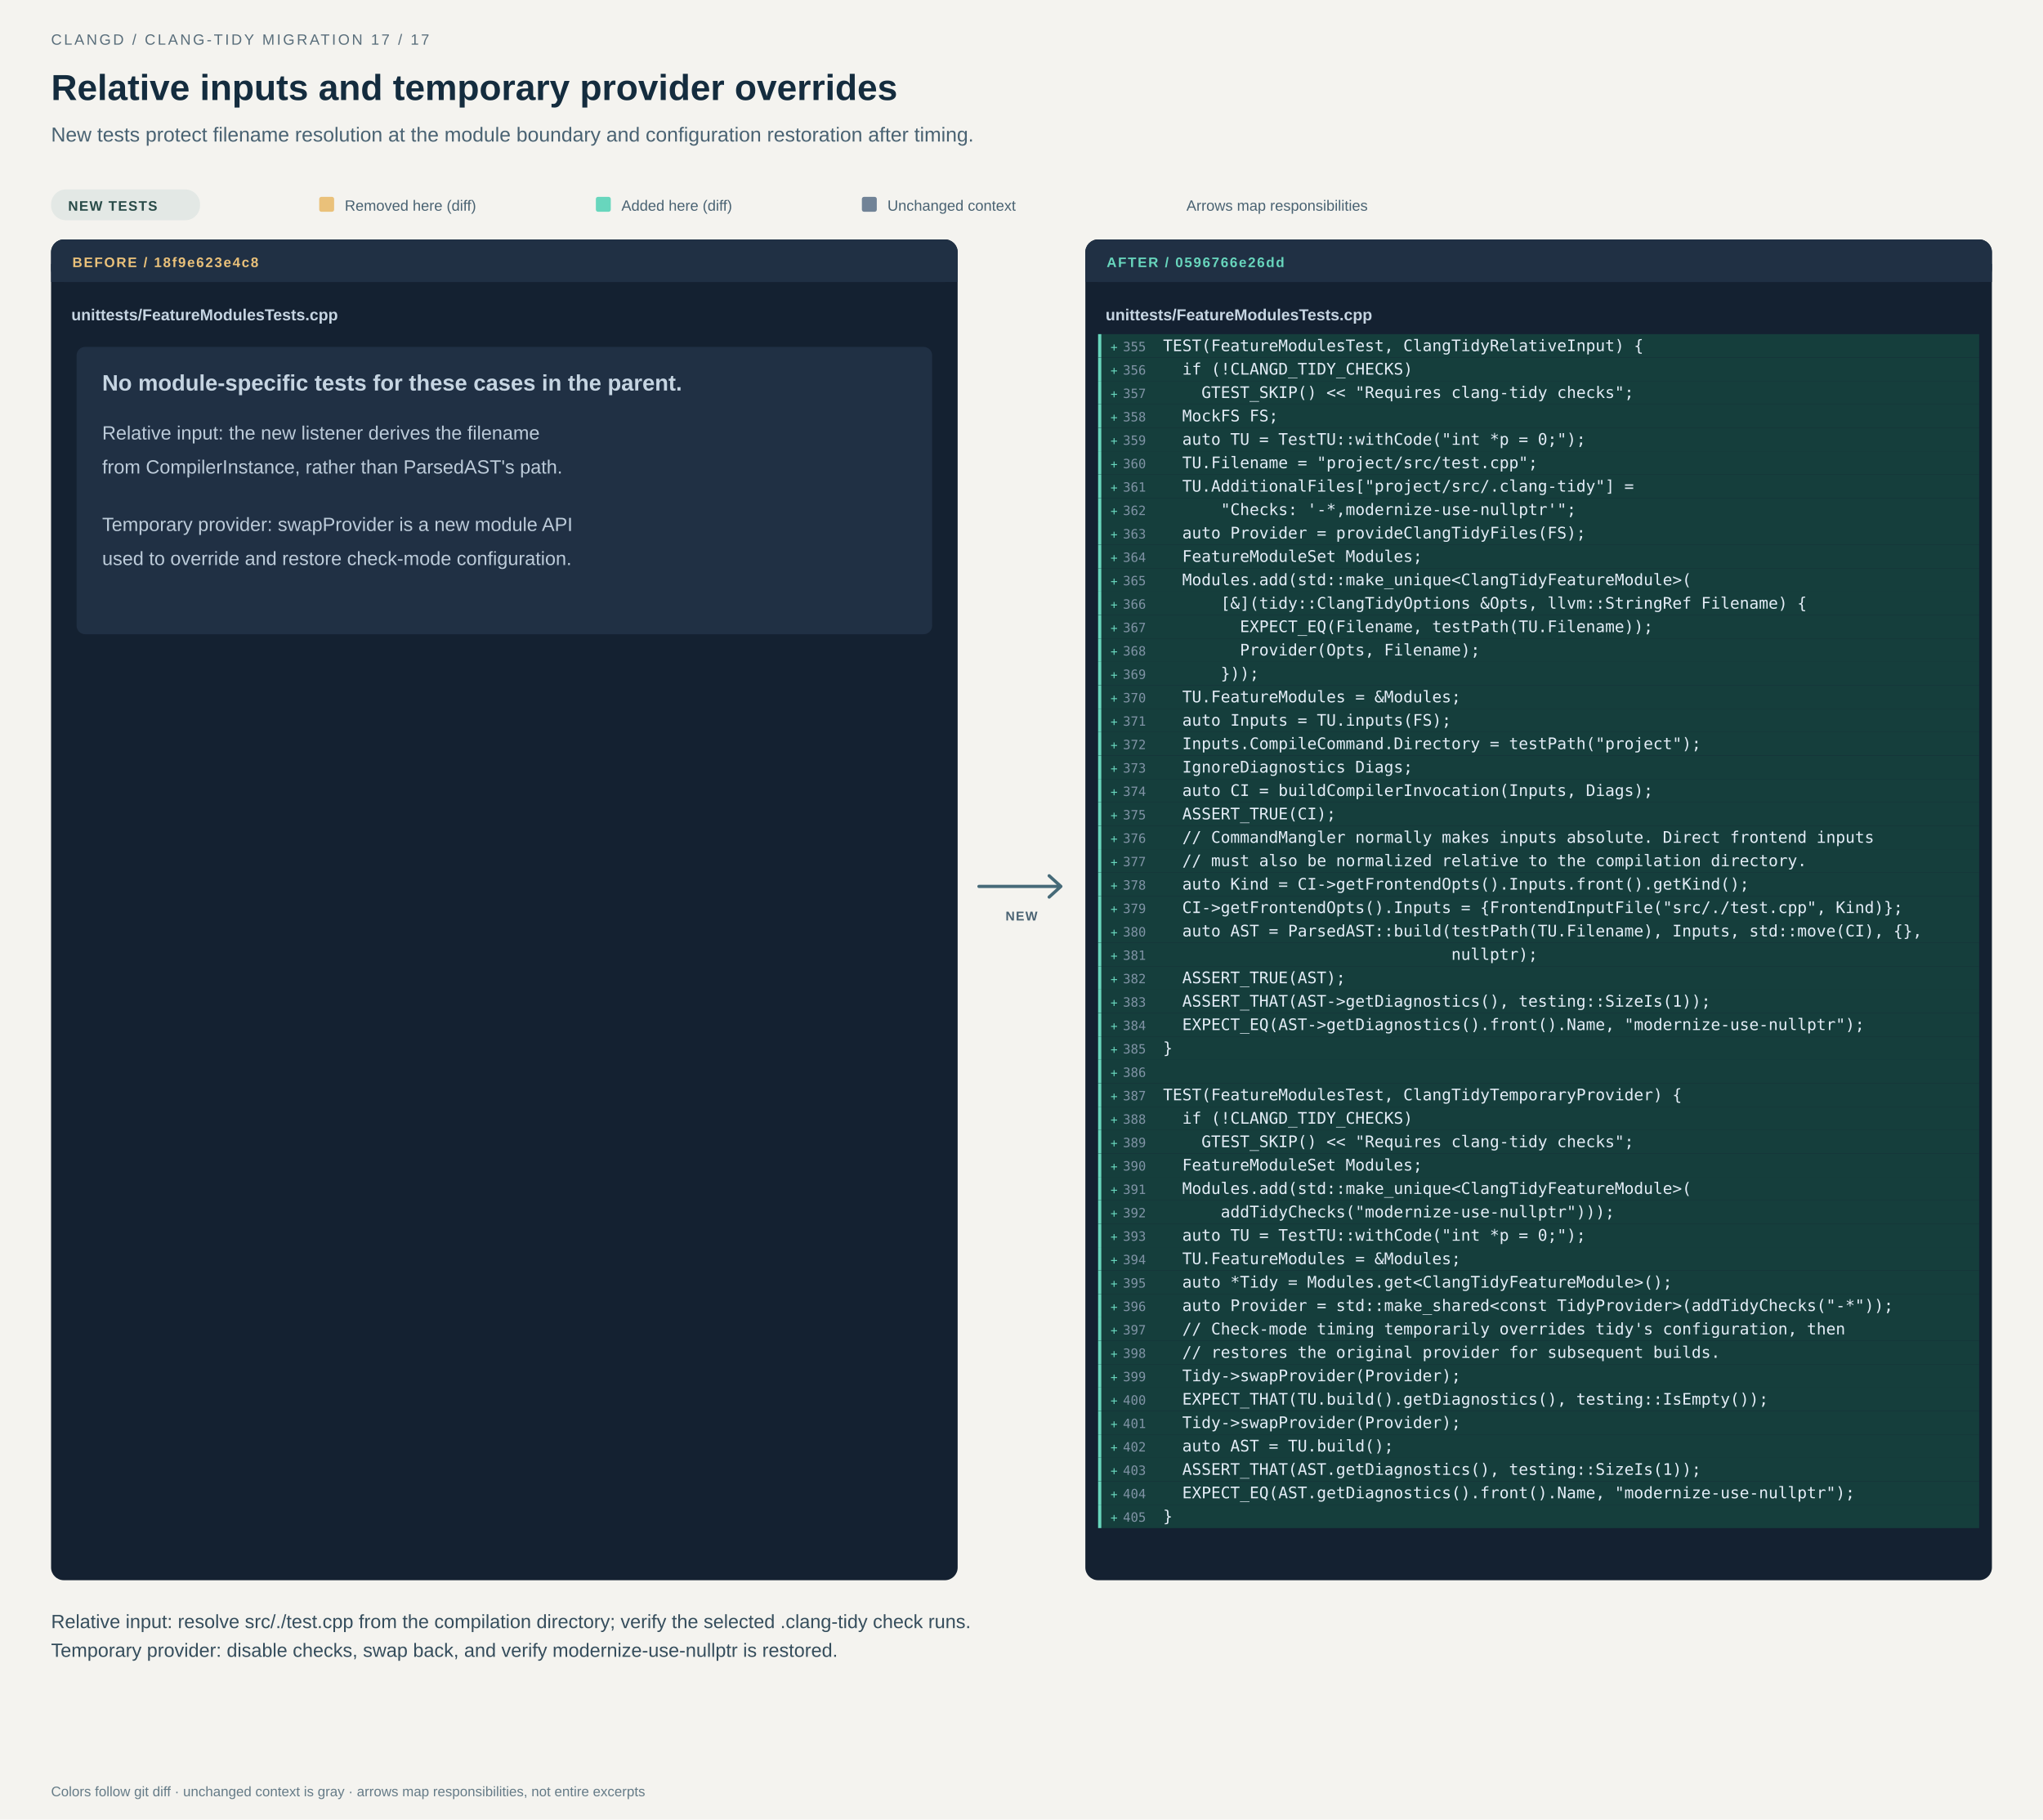
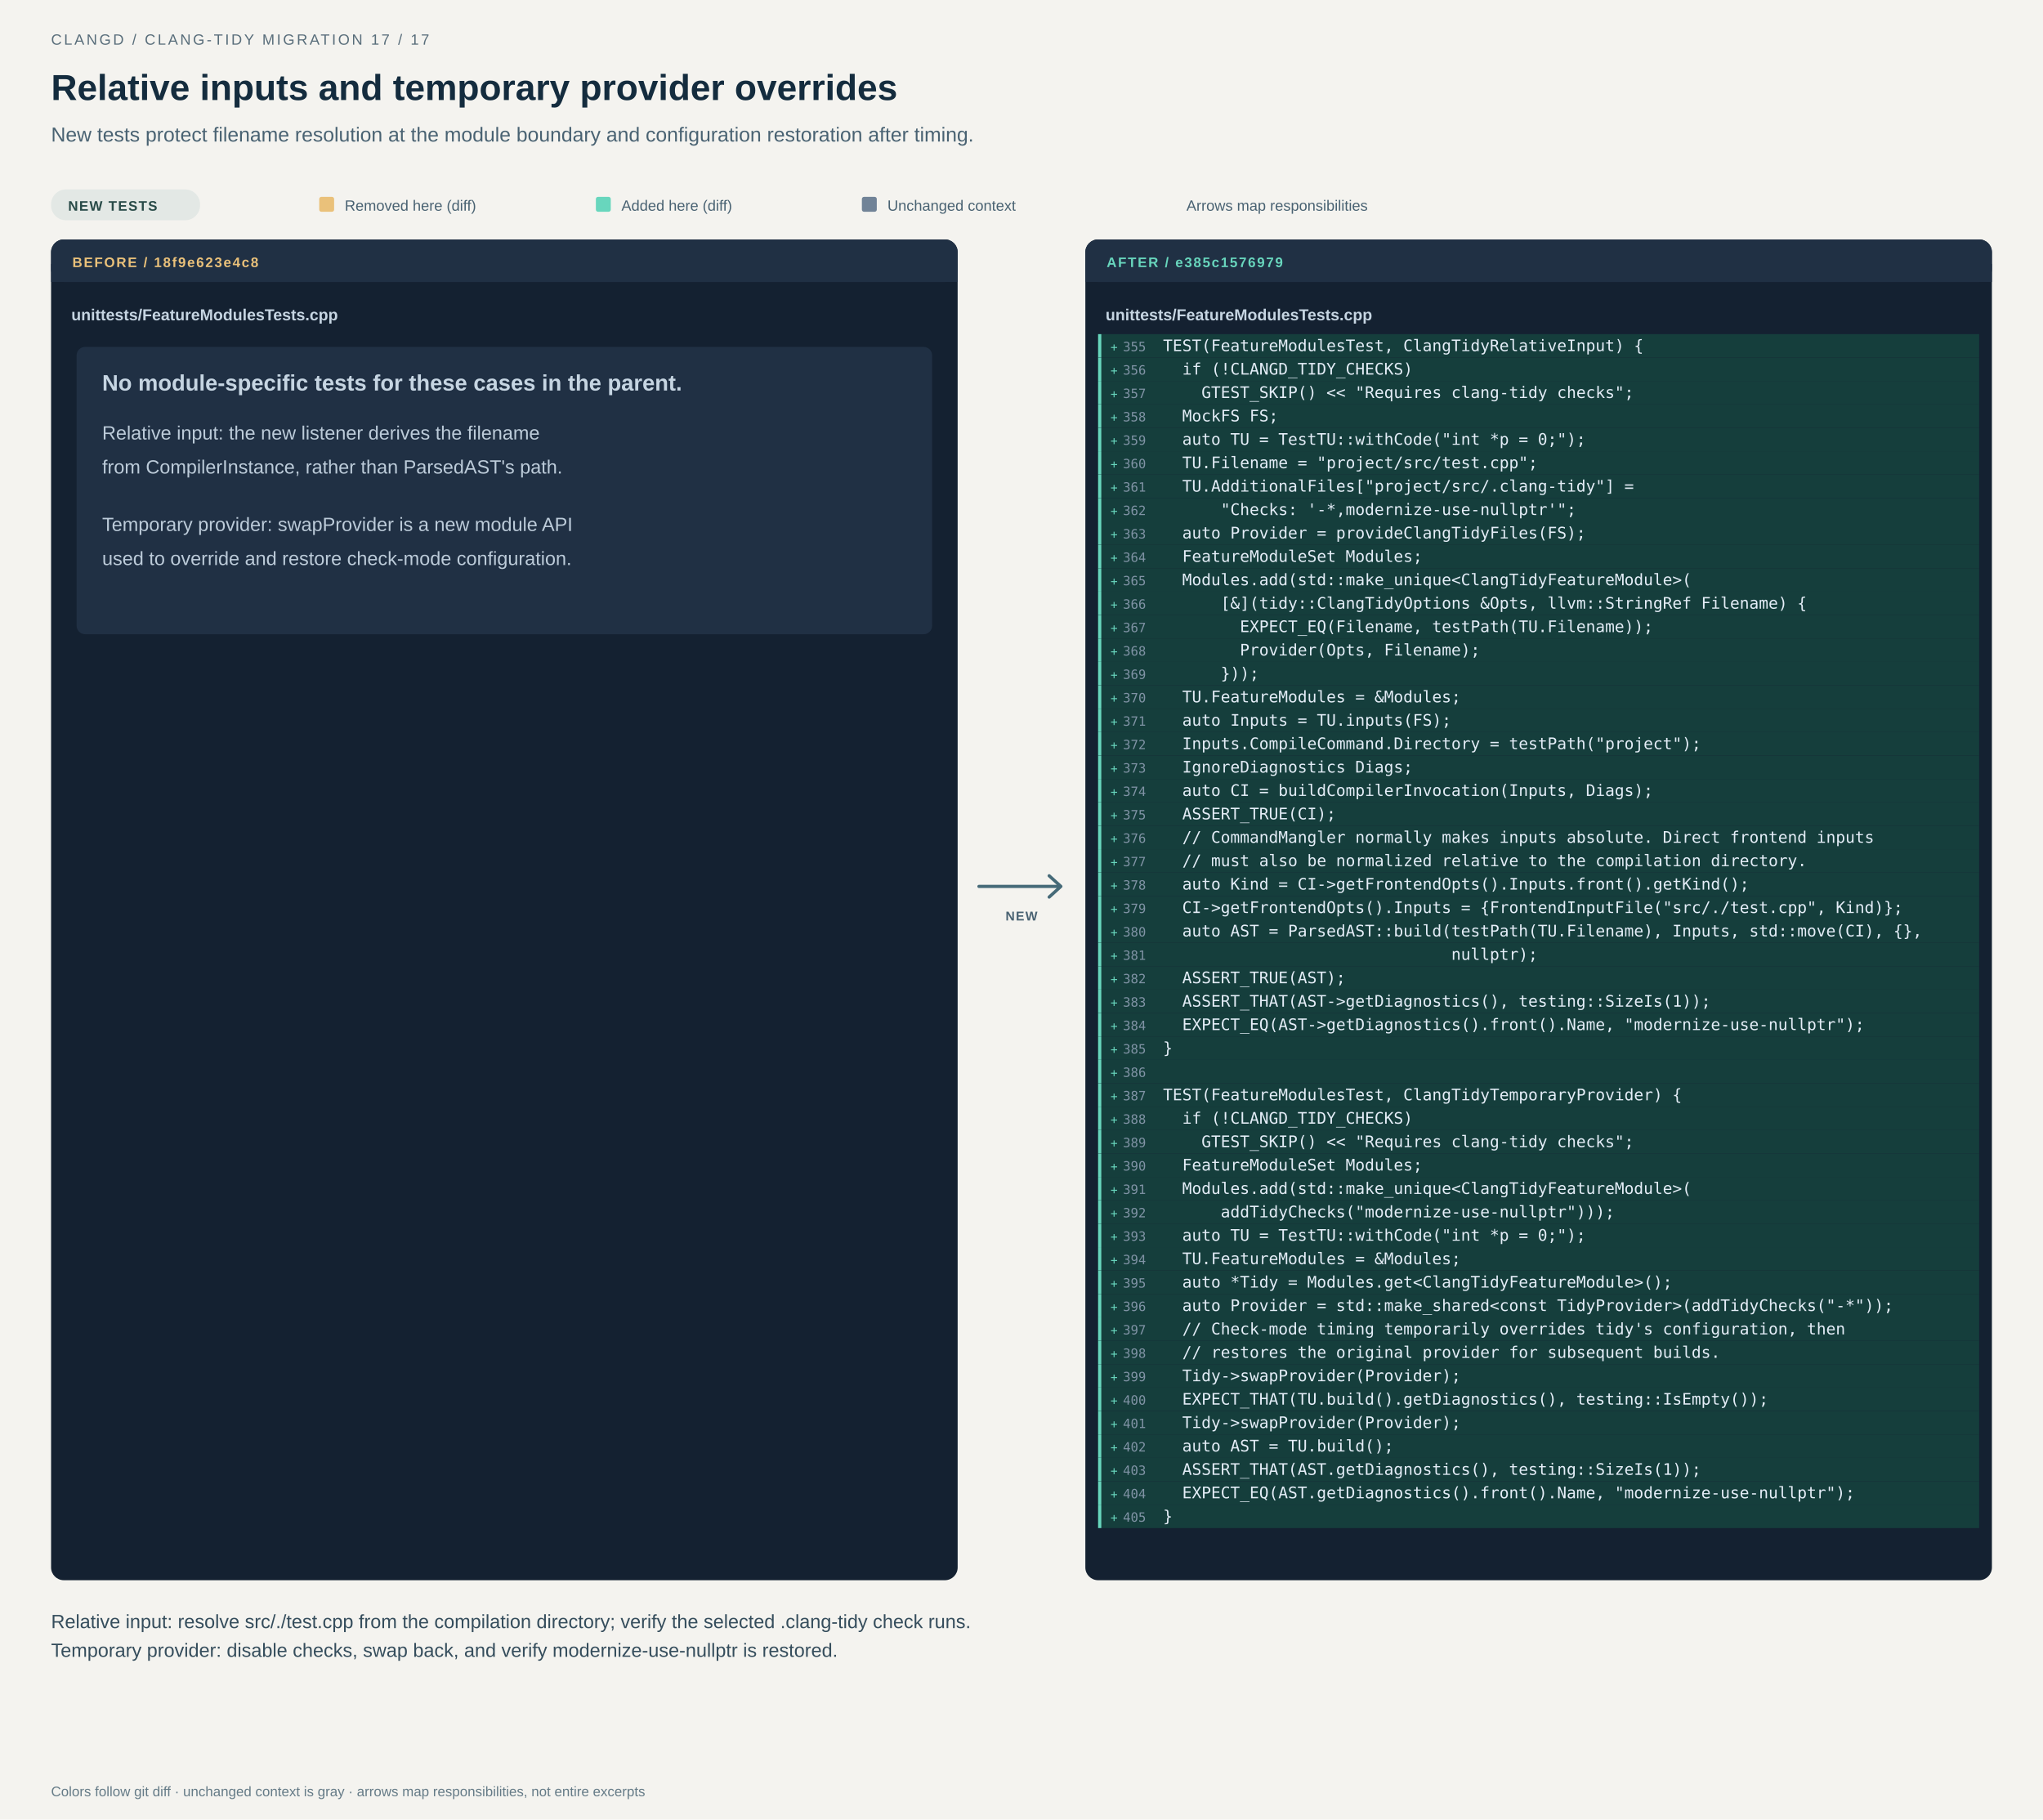
<svg xmlns="http://www.w3.org/2000/svg" width="1920" height="1710" viewBox="0 0 1920 1710">
  <rect x="0" y="0" width="1920" height="1710" rx="0" fill="#f4f3ef" />
  <text x="48" y="42" font-family="Arial,Helvetica,sans-serif" font-size="14" fill="#586d7a" letter-spacing="2">CLANGD / CLANG-TIDY MIGRATION     17 / 17</text>
  <text x="48" y="94" font-family="Arial,Helvetica,sans-serif" font-size="34" fill="#142c3e" font-weight="700">Relative inputs and temporary provider overrides</text>
  <text x="48" y="133" font-family="Arial,Helvetica,sans-serif" font-size="19" fill="#496272">New tests protect filename resolution at the module boundary and configuration restoration after timing.</text>
  <rect x="48" y="178" width="140" height="29" rx="14" fill="#e3e8e5" />
  <text x="64" y="198" font-family="Arial,Helvetica,sans-serif" font-size="13" fill="#294b48" font-weight="700" letter-spacing="1">NEW TESTS</text>
  <rect x="300" y="185" width="14" height="14" rx="2" fill="#eac17a" />
  <text x="324" y="198" font-family="Arial,Helvetica,sans-serif" font-size="14" fill="#496272">Removed here (diff)</text>
  <rect x="560" y="185" width="14" height="14" rx="2" fill="#68d6bd" />
  <text x="584" y="198" font-family="Arial,Helvetica,sans-serif" font-size="14" fill="#496272">Added here (diff)</text>
  <rect x="810" y="185" width="14" height="14" rx="2" fill="#718397" />
  <text x="834" y="198" font-family="Arial,Helvetica,sans-serif" font-size="14" fill="#496272">Unchanged context</text>
  <text x="1115" y="198" font-family="Arial,Helvetica,sans-serif" font-size="14" fill="#496272">Arrows map responsibilities</text>
  <rect x="48" y="225" width="852" height="1260" rx="12" fill="#142131" />
  <rect x="48" y="225" width="852" height="40" rx="12" fill="#203044" />
  <rect x="48" y="248" width="852" height="17" rx="0" fill="#203044" />
  <text x="68" y="251" font-family="Arial,Helvetica,sans-serif" font-size="13" fill="#eac17a" font-weight="700" letter-spacing="1.3">BEFORE  /  18f9e623e4c8</text>
  <text x="67" y="301" font-family="Arial,Helvetica,sans-serif" font-size="15" fill="#c6d5e2" font-weight="600">unittests/FeatureModulesTests.cpp</text>
  <rect x="1020" y="225" width="852" height="1260" rx="12" fill="#142131" />
  <rect x="1020" y="225" width="852" height="40" rx="12" fill="#203044" />
  <rect x="1020" y="248" width="852" height="17" rx="0" fill="#203044" />
-   <text x="1040" y="251" font-family="Arial,Helvetica,sans-serif" font-size="13" fill="#68d6bd" font-weight="700" letter-spacing="1.3">AFTER  /  0596766e26dd</text>
+   <text x="1040" y="251" font-family="Arial,Helvetica,sans-serif" font-size="13" fill="#68d6bd" font-weight="700" letter-spacing="1.3">AFTER  /  e385c1576979</text>
  <text x="1039" y="301" font-family="Arial,Helvetica,sans-serif" font-size="15" fill="#c6d5e2" font-weight="600">unittests/FeatureModulesTests.cpp</text>
  <rect x="72" y="326" width="804" height="270" rx="8" fill="#203044" />
  <text x="96" y="367" font-family="Arial,Helvetica,sans-serif" font-size="21" fill="#c6d5e2" font-weight="600">No module-specific tests for these cases in the parent.</text>
  <text x="96" y="413" font-family="Arial,Helvetica,sans-serif" font-size="18" fill="#bccbd9">Relative input: the new listener derives the filename</text>
  <text x="96" y="445" font-family="Arial,Helvetica,sans-serif" font-size="18" fill="#bccbd9">from CompilerInstance, rather than ParsedAST's path.</text>
  <text x="96" y="499" font-family="Arial,Helvetica,sans-serif" font-size="18" fill="#bccbd9">Temporary provider: swapProvider is a new module API</text>
  <text x="96" y="531" font-family="Arial,Helvetica,sans-serif" font-size="18" fill="#bccbd9">used to override and restore check-mode configuration.</text>
  <rect x="1032" y="314" width="828" height="22" rx="0" fill="#153e3c" />
  <rect x="1032" y="314" width="3" height="22" rx="0" fill="#68d6bd" />
  <text x="1047" y="330" font-family="Menlo,Consolas,monospace" font-size="11" fill="#68d6bd" text-anchor="middle">+</text>
  <text x="1077" y="330" text-anchor="end" font-family="Menlo,Consolas,monospace" font-size="12" fill="#8093a5">355</text>
  <text x="1093" y="330" xml:space="preserve" font-family="Menlo,Consolas,monospace" font-size="15.00" fill="#e4edf7">TEST(FeatureModulesTest, ClangTidyRelativeInput) {</text>
  <rect x="1032" y="336" width="828" height="22" rx="0" fill="#153e3c" />
  <rect x="1032" y="336" width="3" height="22" rx="0" fill="#68d6bd" />
  <text x="1047" y="352" font-family="Menlo,Consolas,monospace" font-size="11" fill="#68d6bd" text-anchor="middle">+</text>
  <text x="1077" y="352" text-anchor="end" font-family="Menlo,Consolas,monospace" font-size="12" fill="#8093a5">356</text>
  <text x="1093" y="352" xml:space="preserve" font-family="Menlo,Consolas,monospace" font-size="15.00" fill="#e4edf7">  if (!CLANGD_TIDY_CHECKS)</text>
  <rect x="1032" y="358" width="828" height="22" rx="0" fill="#153e3c" />
  <rect x="1032" y="358" width="3" height="22" rx="0" fill="#68d6bd" />
  <text x="1047" y="374" font-family="Menlo,Consolas,monospace" font-size="11" fill="#68d6bd" text-anchor="middle">+</text>
  <text x="1077" y="374" text-anchor="end" font-family="Menlo,Consolas,monospace" font-size="12" fill="#8093a5">357</text>
  <text x="1093" y="374" xml:space="preserve" font-family="Menlo,Consolas,monospace" font-size="15.00" fill="#e4edf7">    GTEST_SKIP() &lt;&lt; "Requires clang-tidy checks";</text>
  <rect x="1032" y="380" width="828" height="22" rx="0" fill="#153e3c" />
  <rect x="1032" y="380" width="3" height="22" rx="0" fill="#68d6bd" />
  <text x="1047" y="396" font-family="Menlo,Consolas,monospace" font-size="11" fill="#68d6bd" text-anchor="middle">+</text>
  <text x="1077" y="396" text-anchor="end" font-family="Menlo,Consolas,monospace" font-size="12" fill="#8093a5">358</text>
  <text x="1093" y="396" xml:space="preserve" font-family="Menlo,Consolas,monospace" font-size="15.00" fill="#e4edf7">  MockFS FS;</text>
  <rect x="1032" y="402" width="828" height="22" rx="0" fill="#153e3c" />
  <rect x="1032" y="402" width="3" height="22" rx="0" fill="#68d6bd" />
  <text x="1047" y="418" font-family="Menlo,Consolas,monospace" font-size="11" fill="#68d6bd" text-anchor="middle">+</text>
  <text x="1077" y="418" text-anchor="end" font-family="Menlo,Consolas,monospace" font-size="12" fill="#8093a5">359</text>
  <text x="1093" y="418" xml:space="preserve" font-family="Menlo,Consolas,monospace" font-size="15.00" fill="#e4edf7">  auto TU = TestTU::withCode("int *p = 0;");</text>
  <rect x="1032" y="424" width="828" height="22" rx="0" fill="#153e3c" />
  <rect x="1032" y="424" width="3" height="22" rx="0" fill="#68d6bd" />
  <text x="1047" y="440" font-family="Menlo,Consolas,monospace" font-size="11" fill="#68d6bd" text-anchor="middle">+</text>
  <text x="1077" y="440" text-anchor="end" font-family="Menlo,Consolas,monospace" font-size="12" fill="#8093a5">360</text>
  <text x="1093" y="440" xml:space="preserve" font-family="Menlo,Consolas,monospace" font-size="15.00" fill="#e4edf7">  TU.Filename = "project/src/test.cpp";</text>
  <rect x="1032" y="446" width="828" height="22" rx="0" fill="#153e3c" />
  <rect x="1032" y="446" width="3" height="22" rx="0" fill="#68d6bd" />
  <text x="1047" y="462" font-family="Menlo,Consolas,monospace" font-size="11" fill="#68d6bd" text-anchor="middle">+</text>
  <text x="1077" y="462" text-anchor="end" font-family="Menlo,Consolas,monospace" font-size="12" fill="#8093a5">361</text>
  <text x="1093" y="462" xml:space="preserve" font-family="Menlo,Consolas,monospace" font-size="15.00" fill="#e4edf7">  TU.AdditionalFiles["project/src/.clang-tidy"] =</text>
  <rect x="1032" y="468" width="828" height="22" rx="0" fill="#153e3c" />
  <rect x="1032" y="468" width="3" height="22" rx="0" fill="#68d6bd" />
  <text x="1047" y="484" font-family="Menlo,Consolas,monospace" font-size="11" fill="#68d6bd" text-anchor="middle">+</text>
  <text x="1077" y="484" text-anchor="end" font-family="Menlo,Consolas,monospace" font-size="12" fill="#8093a5">362</text>
  <text x="1093" y="484" xml:space="preserve" font-family="Menlo,Consolas,monospace" font-size="15.00" fill="#e4edf7">      "Checks: '-*,modernize-use-nullptr'";</text>
  <rect x="1032" y="490" width="828" height="22" rx="0" fill="#153e3c" />
  <rect x="1032" y="490" width="3" height="22" rx="0" fill="#68d6bd" />
  <text x="1047" y="506" font-family="Menlo,Consolas,monospace" font-size="11" fill="#68d6bd" text-anchor="middle">+</text>
  <text x="1077" y="506" text-anchor="end" font-family="Menlo,Consolas,monospace" font-size="12" fill="#8093a5">363</text>
  <text x="1093" y="506" xml:space="preserve" font-family="Menlo,Consolas,monospace" font-size="15.00" fill="#e4edf7">  auto Provider = provideClangTidyFiles(FS);</text>
  <rect x="1032" y="512" width="828" height="22" rx="0" fill="#153e3c" />
  <rect x="1032" y="512" width="3" height="22" rx="0" fill="#68d6bd" />
  <text x="1047" y="528" font-family="Menlo,Consolas,monospace" font-size="11" fill="#68d6bd" text-anchor="middle">+</text>
  <text x="1077" y="528" text-anchor="end" font-family="Menlo,Consolas,monospace" font-size="12" fill="#8093a5">364</text>
  <text x="1093" y="528" xml:space="preserve" font-family="Menlo,Consolas,monospace" font-size="15.00" fill="#e4edf7">  FeatureModuleSet Modules;</text>
  <rect x="1032" y="534" width="828" height="22" rx="0" fill="#153e3c" />
  <rect x="1032" y="534" width="3" height="22" rx="0" fill="#68d6bd" />
  <text x="1047" y="550" font-family="Menlo,Consolas,monospace" font-size="11" fill="#68d6bd" text-anchor="middle">+</text>
  <text x="1077" y="550" text-anchor="end" font-family="Menlo,Consolas,monospace" font-size="12" fill="#8093a5">365</text>
  <text x="1093" y="550" xml:space="preserve" font-family="Menlo,Consolas,monospace" font-size="15.00" fill="#e4edf7">  Modules.add(std::make_unique&lt;ClangTidyFeatureModule&gt;(</text>
  <rect x="1032" y="556" width="828" height="22" rx="0" fill="#153e3c" />
  <rect x="1032" y="556" width="3" height="22" rx="0" fill="#68d6bd" />
  <text x="1047" y="572" font-family="Menlo,Consolas,monospace" font-size="11" fill="#68d6bd" text-anchor="middle">+</text>
  <text x="1077" y="572" text-anchor="end" font-family="Menlo,Consolas,monospace" font-size="12" fill="#8093a5">366</text>
  <text x="1093" y="572" xml:space="preserve" font-family="Menlo,Consolas,monospace" font-size="15.00" fill="#e4edf7">      [&amp;](tidy::ClangTidyOptions &amp;Opts, llvm::StringRef Filename) {</text>
  <rect x="1032" y="578" width="828" height="22" rx="0" fill="#153e3c" />
  <rect x="1032" y="578" width="3" height="22" rx="0" fill="#68d6bd" />
  <text x="1047" y="594" font-family="Menlo,Consolas,monospace" font-size="11" fill="#68d6bd" text-anchor="middle">+</text>
  <text x="1077" y="594" text-anchor="end" font-family="Menlo,Consolas,monospace" font-size="12" fill="#8093a5">367</text>
  <text x="1093" y="594" xml:space="preserve" font-family="Menlo,Consolas,monospace" font-size="15.00" fill="#e4edf7">        EXPECT_EQ(Filename, testPath(TU.Filename));</text>
  <rect x="1032" y="600" width="828" height="22" rx="0" fill="#153e3c" />
  <rect x="1032" y="600" width="3" height="22" rx="0" fill="#68d6bd" />
  <text x="1047" y="616" font-family="Menlo,Consolas,monospace" font-size="11" fill="#68d6bd" text-anchor="middle">+</text>
  <text x="1077" y="616" text-anchor="end" font-family="Menlo,Consolas,monospace" font-size="12" fill="#8093a5">368</text>
  <text x="1093" y="616" xml:space="preserve" font-family="Menlo,Consolas,monospace" font-size="15.00" fill="#e4edf7">        Provider(Opts, Filename);</text>
  <rect x="1032" y="622" width="828" height="22" rx="0" fill="#153e3c" />
  <rect x="1032" y="622" width="3" height="22" rx="0" fill="#68d6bd" />
  <text x="1047" y="638" font-family="Menlo,Consolas,monospace" font-size="11" fill="#68d6bd" text-anchor="middle">+</text>
  <text x="1077" y="638" text-anchor="end" font-family="Menlo,Consolas,monospace" font-size="12" fill="#8093a5">369</text>
  <text x="1093" y="638" xml:space="preserve" font-family="Menlo,Consolas,monospace" font-size="15.00" fill="#e4edf7">      }));</text>
  <rect x="1032" y="644" width="828" height="22" rx="0" fill="#153e3c" />
  <rect x="1032" y="644" width="3" height="22" rx="0" fill="#68d6bd" />
  <text x="1047" y="660" font-family="Menlo,Consolas,monospace" font-size="11" fill="#68d6bd" text-anchor="middle">+</text>
  <text x="1077" y="660" text-anchor="end" font-family="Menlo,Consolas,monospace" font-size="12" fill="#8093a5">370</text>
  <text x="1093" y="660" xml:space="preserve" font-family="Menlo,Consolas,monospace" font-size="15.00" fill="#e4edf7">  TU.FeatureModules = &amp;Modules;</text>
  <rect x="1032" y="666" width="828" height="22" rx="0" fill="#153e3c" />
  <rect x="1032" y="666" width="3" height="22" rx="0" fill="#68d6bd" />
  <text x="1047" y="682" font-family="Menlo,Consolas,monospace" font-size="11" fill="#68d6bd" text-anchor="middle">+</text>
  <text x="1077" y="682" text-anchor="end" font-family="Menlo,Consolas,monospace" font-size="12" fill="#8093a5">371</text>
  <text x="1093" y="682" xml:space="preserve" font-family="Menlo,Consolas,monospace" font-size="15.00" fill="#e4edf7">  auto Inputs = TU.inputs(FS);</text>
  <rect x="1032" y="688" width="828" height="22" rx="0" fill="#153e3c" />
  <rect x="1032" y="688" width="3" height="22" rx="0" fill="#68d6bd" />
  <text x="1047" y="704" font-family="Menlo,Consolas,monospace" font-size="11" fill="#68d6bd" text-anchor="middle">+</text>
  <text x="1077" y="704" text-anchor="end" font-family="Menlo,Consolas,monospace" font-size="12" fill="#8093a5">372</text>
  <text x="1093" y="704" xml:space="preserve" font-family="Menlo,Consolas,monospace" font-size="15.00" fill="#e4edf7">  Inputs.CompileCommand.Directory = testPath("project");</text>
  <rect x="1032" y="710" width="828" height="22" rx="0" fill="#153e3c" />
  <rect x="1032" y="710" width="3" height="22" rx="0" fill="#68d6bd" />
  <text x="1047" y="726" font-family="Menlo,Consolas,monospace" font-size="11" fill="#68d6bd" text-anchor="middle">+</text>
  <text x="1077" y="726" text-anchor="end" font-family="Menlo,Consolas,monospace" font-size="12" fill="#8093a5">373</text>
  <text x="1093" y="726" xml:space="preserve" font-family="Menlo,Consolas,monospace" font-size="15.00" fill="#e4edf7">  IgnoreDiagnostics Diags;</text>
  <rect x="1032" y="732" width="828" height="22" rx="0" fill="#153e3c" />
  <rect x="1032" y="732" width="3" height="22" rx="0" fill="#68d6bd" />
  <text x="1047" y="748" font-family="Menlo,Consolas,monospace" font-size="11" fill="#68d6bd" text-anchor="middle">+</text>
  <text x="1077" y="748" text-anchor="end" font-family="Menlo,Consolas,monospace" font-size="12" fill="#8093a5">374</text>
  <text x="1093" y="748" xml:space="preserve" font-family="Menlo,Consolas,monospace" font-size="15.00" fill="#e4edf7">  auto CI = buildCompilerInvocation(Inputs, Diags);</text>
  <rect x="1032" y="754" width="828" height="22" rx="0" fill="#153e3c" />
  <rect x="1032" y="754" width="3" height="22" rx="0" fill="#68d6bd" />
  <text x="1047" y="770" font-family="Menlo,Consolas,monospace" font-size="11" fill="#68d6bd" text-anchor="middle">+</text>
  <text x="1077" y="770" text-anchor="end" font-family="Menlo,Consolas,monospace" font-size="12" fill="#8093a5">375</text>
  <text x="1093" y="770" xml:space="preserve" font-family="Menlo,Consolas,monospace" font-size="15.00" fill="#e4edf7">  ASSERT_TRUE(CI);</text>
  <rect x="1032" y="776" width="828" height="22" rx="0" fill="#153e3c" />
  <rect x="1032" y="776" width="3" height="22" rx="0" fill="#68d6bd" />
  <text x="1047" y="792" font-family="Menlo,Consolas,monospace" font-size="11" fill="#68d6bd" text-anchor="middle">+</text>
  <text x="1077" y="792" text-anchor="end" font-family="Menlo,Consolas,monospace" font-size="12" fill="#8093a5">376</text>
  <text x="1093" y="792" xml:space="preserve" font-family="Menlo,Consolas,monospace" font-size="15.00" fill="#e4edf7">  // CommandMangler normally makes inputs absolute. Direct frontend inputs</text>
  <rect x="1032" y="798" width="828" height="22" rx="0" fill="#153e3c" />
  <rect x="1032" y="798" width="3" height="22" rx="0" fill="#68d6bd" />
  <text x="1047" y="814" font-family="Menlo,Consolas,monospace" font-size="11" fill="#68d6bd" text-anchor="middle">+</text>
  <text x="1077" y="814" text-anchor="end" font-family="Menlo,Consolas,monospace" font-size="12" fill="#8093a5">377</text>
  <text x="1093" y="814" xml:space="preserve" font-family="Menlo,Consolas,monospace" font-size="15.00" fill="#e4edf7">  // must also be normalized relative to the compilation directory.</text>
  <rect x="1032" y="820" width="828" height="22" rx="0" fill="#153e3c" />
  <rect x="1032" y="820" width="3" height="22" rx="0" fill="#68d6bd" />
  <text x="1047" y="836" font-family="Menlo,Consolas,monospace" font-size="11" fill="#68d6bd" text-anchor="middle">+</text>
  <text x="1077" y="836" text-anchor="end" font-family="Menlo,Consolas,monospace" font-size="12" fill="#8093a5">378</text>
  <text x="1093" y="836" xml:space="preserve" font-family="Menlo,Consolas,monospace" font-size="15.00" fill="#e4edf7">  auto Kind = CI-&gt;getFrontendOpts().Inputs.front().getKind();</text>
  <rect x="1032" y="842" width="828" height="22" rx="0" fill="#153e3c" />
  <rect x="1032" y="842" width="3" height="22" rx="0" fill="#68d6bd" />
  <text x="1047" y="858" font-family="Menlo,Consolas,monospace" font-size="11" fill="#68d6bd" text-anchor="middle">+</text>
  <text x="1077" y="858" text-anchor="end" font-family="Menlo,Consolas,monospace" font-size="12" fill="#8093a5">379</text>
  <text x="1093" y="858" xml:space="preserve" font-family="Menlo,Consolas,monospace" font-size="15.00" fill="#e4edf7">  CI-&gt;getFrontendOpts().Inputs = {FrontendInputFile("src/./test.cpp", Kind)};</text>
  <rect x="1032" y="864" width="828" height="22" rx="0" fill="#153e3c" />
  <rect x="1032" y="864" width="3" height="22" rx="0" fill="#68d6bd" />
  <text x="1047" y="880" font-family="Menlo,Consolas,monospace" font-size="11" fill="#68d6bd" text-anchor="middle">+</text>
  <text x="1077" y="880" text-anchor="end" font-family="Menlo,Consolas,monospace" font-size="12" fill="#8093a5">380</text>
  <text x="1093" y="880" xml:space="preserve" font-family="Menlo,Consolas,monospace" font-size="15.00" fill="#e4edf7">  auto AST = ParsedAST::build(testPath(TU.Filename), Inputs, std::move(CI), {},</text>
  <rect x="1032" y="886" width="828" height="22" rx="0" fill="#153e3c" />
  <rect x="1032" y="886" width="3" height="22" rx="0" fill="#68d6bd" />
  <text x="1047" y="902" font-family="Menlo,Consolas,monospace" font-size="11" fill="#68d6bd" text-anchor="middle">+</text>
  <text x="1077" y="902" text-anchor="end" font-family="Menlo,Consolas,monospace" font-size="12" fill="#8093a5">381</text>
  <text x="1093" y="902" xml:space="preserve" font-family="Menlo,Consolas,monospace" font-size="15.00" fill="#e4edf7">                              nullptr);</text>
  <rect x="1032" y="908" width="828" height="22" rx="0" fill="#153e3c" />
  <rect x="1032" y="908" width="3" height="22" rx="0" fill="#68d6bd" />
  <text x="1047" y="924" font-family="Menlo,Consolas,monospace" font-size="11" fill="#68d6bd" text-anchor="middle">+</text>
  <text x="1077" y="924" text-anchor="end" font-family="Menlo,Consolas,monospace" font-size="12" fill="#8093a5">382</text>
  <text x="1093" y="924" xml:space="preserve" font-family="Menlo,Consolas,monospace" font-size="15.00" fill="#e4edf7">  ASSERT_TRUE(AST);</text>
  <rect x="1032" y="930" width="828" height="22" rx="0" fill="#153e3c" />
  <rect x="1032" y="930" width="3" height="22" rx="0" fill="#68d6bd" />
  <text x="1047" y="946" font-family="Menlo,Consolas,monospace" font-size="11" fill="#68d6bd" text-anchor="middle">+</text>
  <text x="1077" y="946" text-anchor="end" font-family="Menlo,Consolas,monospace" font-size="12" fill="#8093a5">383</text>
  <text x="1093" y="946" xml:space="preserve" font-family="Menlo,Consolas,monospace" font-size="15.00" fill="#e4edf7">  ASSERT_THAT(AST-&gt;getDiagnostics(), testing::SizeIs(1));</text>
  <rect x="1032" y="952" width="828" height="22" rx="0" fill="#153e3c" />
  <rect x="1032" y="952" width="3" height="22" rx="0" fill="#68d6bd" />
  <text x="1047" y="968" font-family="Menlo,Consolas,monospace" font-size="11" fill="#68d6bd" text-anchor="middle">+</text>
  <text x="1077" y="968" text-anchor="end" font-family="Menlo,Consolas,monospace" font-size="12" fill="#8093a5">384</text>
  <text x="1093" y="968" xml:space="preserve" font-family="Menlo,Consolas,monospace" font-size="15.00" fill="#e4edf7">  EXPECT_EQ(AST-&gt;getDiagnostics().front().Name, "modernize-use-nullptr");</text>
  <rect x="1032" y="974" width="828" height="22" rx="0" fill="#153e3c" />
  <rect x="1032" y="974" width="3" height="22" rx="0" fill="#68d6bd" />
  <text x="1047" y="990" font-family="Menlo,Consolas,monospace" font-size="11" fill="#68d6bd" text-anchor="middle">+</text>
  <text x="1077" y="990" text-anchor="end" font-family="Menlo,Consolas,monospace" font-size="12" fill="#8093a5">385</text>
  <text x="1093" y="990" xml:space="preserve" font-family="Menlo,Consolas,monospace" font-size="15.00" fill="#e4edf7">}</text>
  <rect x="1032" y="996" width="828" height="22" rx="0" fill="#153e3c" />
  <rect x="1032" y="996" width="3" height="22" rx="0" fill="#68d6bd" />
  <text x="1047" y="1012" font-family="Menlo,Consolas,monospace" font-size="11" fill="#68d6bd" text-anchor="middle">+</text>
  <text x="1077" y="1012" text-anchor="end" font-family="Menlo,Consolas,monospace" font-size="12" fill="#8093a5">386</text>
  <text x="1093" y="1012" xml:space="preserve" font-family="Menlo,Consolas,monospace" font-size="15.00" fill="#e4edf7" />
  <rect x="1032" y="1018" width="828" height="22" rx="0" fill="#153e3c" />
  <rect x="1032" y="1018" width="3" height="22" rx="0" fill="#68d6bd" />
  <text x="1047" y="1034" font-family="Menlo,Consolas,monospace" font-size="11" fill="#68d6bd" text-anchor="middle">+</text>
  <text x="1077" y="1034" text-anchor="end" font-family="Menlo,Consolas,monospace" font-size="12" fill="#8093a5">387</text>
  <text x="1093" y="1034" xml:space="preserve" font-family="Menlo,Consolas,monospace" font-size="15.00" fill="#e4edf7">TEST(FeatureModulesTest, ClangTidyTemporaryProvider) {</text>
  <rect x="1032" y="1040" width="828" height="22" rx="0" fill="#153e3c" />
  <rect x="1032" y="1040" width="3" height="22" rx="0" fill="#68d6bd" />
  <text x="1047" y="1056" font-family="Menlo,Consolas,monospace" font-size="11" fill="#68d6bd" text-anchor="middle">+</text>
  <text x="1077" y="1056" text-anchor="end" font-family="Menlo,Consolas,monospace" font-size="12" fill="#8093a5">388</text>
  <text x="1093" y="1056" xml:space="preserve" font-family="Menlo,Consolas,monospace" font-size="15.00" fill="#e4edf7">  if (!CLANGD_TIDY_CHECKS)</text>
  <rect x="1032" y="1062" width="828" height="22" rx="0" fill="#153e3c" />
  <rect x="1032" y="1062" width="3" height="22" rx="0" fill="#68d6bd" />
  <text x="1047" y="1078" font-family="Menlo,Consolas,monospace" font-size="11" fill="#68d6bd" text-anchor="middle">+</text>
  <text x="1077" y="1078" text-anchor="end" font-family="Menlo,Consolas,monospace" font-size="12" fill="#8093a5">389</text>
  <text x="1093" y="1078" xml:space="preserve" font-family="Menlo,Consolas,monospace" font-size="15.00" fill="#e4edf7">    GTEST_SKIP() &lt;&lt; "Requires clang-tidy checks";</text>
  <rect x="1032" y="1084" width="828" height="22" rx="0" fill="#153e3c" />
  <rect x="1032" y="1084" width="3" height="22" rx="0" fill="#68d6bd" />
  <text x="1047" y="1100" font-family="Menlo,Consolas,monospace" font-size="11" fill="#68d6bd" text-anchor="middle">+</text>
  <text x="1077" y="1100" text-anchor="end" font-family="Menlo,Consolas,monospace" font-size="12" fill="#8093a5">390</text>
  <text x="1093" y="1100" xml:space="preserve" font-family="Menlo,Consolas,monospace" font-size="15.00" fill="#e4edf7">  FeatureModuleSet Modules;</text>
  <rect x="1032" y="1106" width="828" height="22" rx="0" fill="#153e3c" />
  <rect x="1032" y="1106" width="3" height="22" rx="0" fill="#68d6bd" />
  <text x="1047" y="1122" font-family="Menlo,Consolas,monospace" font-size="11" fill="#68d6bd" text-anchor="middle">+</text>
  <text x="1077" y="1122" text-anchor="end" font-family="Menlo,Consolas,monospace" font-size="12" fill="#8093a5">391</text>
  <text x="1093" y="1122" xml:space="preserve" font-family="Menlo,Consolas,monospace" font-size="15.00" fill="#e4edf7">  Modules.add(std::make_unique&lt;ClangTidyFeatureModule&gt;(</text>
  <rect x="1032" y="1128" width="828" height="22" rx="0" fill="#153e3c" />
  <rect x="1032" y="1128" width="3" height="22" rx="0" fill="#68d6bd" />
  <text x="1047" y="1144" font-family="Menlo,Consolas,monospace" font-size="11" fill="#68d6bd" text-anchor="middle">+</text>
  <text x="1077" y="1144" text-anchor="end" font-family="Menlo,Consolas,monospace" font-size="12" fill="#8093a5">392</text>
  <text x="1093" y="1144" xml:space="preserve" font-family="Menlo,Consolas,monospace" font-size="15.00" fill="#e4edf7">      addTidyChecks("modernize-use-nullptr")));</text>
  <rect x="1032" y="1150" width="828" height="22" rx="0" fill="#153e3c" />
  <rect x="1032" y="1150" width="3" height="22" rx="0" fill="#68d6bd" />
  <text x="1047" y="1166" font-family="Menlo,Consolas,monospace" font-size="11" fill="#68d6bd" text-anchor="middle">+</text>
  <text x="1077" y="1166" text-anchor="end" font-family="Menlo,Consolas,monospace" font-size="12" fill="#8093a5">393</text>
  <text x="1093" y="1166" xml:space="preserve" font-family="Menlo,Consolas,monospace" font-size="15.00" fill="#e4edf7">  auto TU = TestTU::withCode("int *p = 0;");</text>
  <rect x="1032" y="1172" width="828" height="22" rx="0" fill="#153e3c" />
  <rect x="1032" y="1172" width="3" height="22" rx="0" fill="#68d6bd" />
  <text x="1047" y="1188" font-family="Menlo,Consolas,monospace" font-size="11" fill="#68d6bd" text-anchor="middle">+</text>
  <text x="1077" y="1188" text-anchor="end" font-family="Menlo,Consolas,monospace" font-size="12" fill="#8093a5">394</text>
  <text x="1093" y="1188" xml:space="preserve" font-family="Menlo,Consolas,monospace" font-size="15.00" fill="#e4edf7">  TU.FeatureModules = &amp;Modules;</text>
  <rect x="1032" y="1194" width="828" height="22" rx="0" fill="#153e3c" />
  <rect x="1032" y="1194" width="3" height="22" rx="0" fill="#68d6bd" />
  <text x="1047" y="1210" font-family="Menlo,Consolas,monospace" font-size="11" fill="#68d6bd" text-anchor="middle">+</text>
  <text x="1077" y="1210" text-anchor="end" font-family="Menlo,Consolas,monospace" font-size="12" fill="#8093a5">395</text>
  <text x="1093" y="1210" xml:space="preserve" font-family="Menlo,Consolas,monospace" font-size="15.00" fill="#e4edf7">  auto *Tidy = Modules.get&lt;ClangTidyFeatureModule&gt;();</text>
  <rect x="1032" y="1216" width="828" height="22" rx="0" fill="#153e3c" />
  <rect x="1032" y="1216" width="3" height="22" rx="0" fill="#68d6bd" />
  <text x="1047" y="1232" font-family="Menlo,Consolas,monospace" font-size="11" fill="#68d6bd" text-anchor="middle">+</text>
  <text x="1077" y="1232" text-anchor="end" font-family="Menlo,Consolas,monospace" font-size="12" fill="#8093a5">396</text>
  <text x="1093" y="1232" xml:space="preserve" font-family="Menlo,Consolas,monospace" font-size="15.00" fill="#e4edf7">  auto Provider = std::make_shared&lt;const TidyProvider&gt;(addTidyChecks("-*"));</text>
  <rect x="1032" y="1238" width="828" height="22" rx="0" fill="#153e3c" />
  <rect x="1032" y="1238" width="3" height="22" rx="0" fill="#68d6bd" />
  <text x="1047" y="1254" font-family="Menlo,Consolas,monospace" font-size="11" fill="#68d6bd" text-anchor="middle">+</text>
  <text x="1077" y="1254" text-anchor="end" font-family="Menlo,Consolas,monospace" font-size="12" fill="#8093a5">397</text>
  <text x="1093" y="1254" xml:space="preserve" font-family="Menlo,Consolas,monospace" font-size="15.00" fill="#e4edf7">  // Check-mode timing temporarily overrides tidy's configuration, then</text>
  <rect x="1032" y="1260" width="828" height="22" rx="0" fill="#153e3c" />
  <rect x="1032" y="1260" width="3" height="22" rx="0" fill="#68d6bd" />
  <text x="1047" y="1276" font-family="Menlo,Consolas,monospace" font-size="11" fill="#68d6bd" text-anchor="middle">+</text>
  <text x="1077" y="1276" text-anchor="end" font-family="Menlo,Consolas,monospace" font-size="12" fill="#8093a5">398</text>
  <text x="1093" y="1276" xml:space="preserve" font-family="Menlo,Consolas,monospace" font-size="15.00" fill="#e4edf7">  // restores the original provider for subsequent builds.</text>
  <rect x="1032" y="1282" width="828" height="22" rx="0" fill="#153e3c" />
  <rect x="1032" y="1282" width="3" height="22" rx="0" fill="#68d6bd" />
  <text x="1047" y="1298" font-family="Menlo,Consolas,monospace" font-size="11" fill="#68d6bd" text-anchor="middle">+</text>
  <text x="1077" y="1298" text-anchor="end" font-family="Menlo,Consolas,monospace" font-size="12" fill="#8093a5">399</text>
  <text x="1093" y="1298" xml:space="preserve" font-family="Menlo,Consolas,monospace" font-size="15.00" fill="#e4edf7">  Tidy-&gt;swapProvider(Provider);</text>
  <rect x="1032" y="1304" width="828" height="22" rx="0" fill="#153e3c" />
  <rect x="1032" y="1304" width="3" height="22" rx="0" fill="#68d6bd" />
  <text x="1047" y="1320" font-family="Menlo,Consolas,monospace" font-size="11" fill="#68d6bd" text-anchor="middle">+</text>
  <text x="1077" y="1320" text-anchor="end" font-family="Menlo,Consolas,monospace" font-size="12" fill="#8093a5">400</text>
  <text x="1093" y="1320" xml:space="preserve" font-family="Menlo,Consolas,monospace" font-size="15.00" fill="#e4edf7">  EXPECT_THAT(TU.build().getDiagnostics(), testing::IsEmpty());</text>
  <rect x="1032" y="1326" width="828" height="22" rx="0" fill="#153e3c" />
  <rect x="1032" y="1326" width="3" height="22" rx="0" fill="#68d6bd" />
  <text x="1047" y="1342" font-family="Menlo,Consolas,monospace" font-size="11" fill="#68d6bd" text-anchor="middle">+</text>
  <text x="1077" y="1342" text-anchor="end" font-family="Menlo,Consolas,monospace" font-size="12" fill="#8093a5">401</text>
  <text x="1093" y="1342" xml:space="preserve" font-family="Menlo,Consolas,monospace" font-size="15.00" fill="#e4edf7">  Tidy-&gt;swapProvider(Provider);</text>
  <rect x="1032" y="1348" width="828" height="22" rx="0" fill="#153e3c" />
  <rect x="1032" y="1348" width="3" height="22" rx="0" fill="#68d6bd" />
  <text x="1047" y="1364" font-family="Menlo,Consolas,monospace" font-size="11" fill="#68d6bd" text-anchor="middle">+</text>
  <text x="1077" y="1364" text-anchor="end" font-family="Menlo,Consolas,monospace" font-size="12" fill="#8093a5">402</text>
  <text x="1093" y="1364" xml:space="preserve" font-family="Menlo,Consolas,monospace" font-size="15.00" fill="#e4edf7">  auto AST = TU.build();</text>
  <rect x="1032" y="1370" width="828" height="22" rx="0" fill="#153e3c" />
  <rect x="1032" y="1370" width="3" height="22" rx="0" fill="#68d6bd" />
  <text x="1047" y="1386" font-family="Menlo,Consolas,monospace" font-size="11" fill="#68d6bd" text-anchor="middle">+</text>
  <text x="1077" y="1386" text-anchor="end" font-family="Menlo,Consolas,monospace" font-size="12" fill="#8093a5">403</text>
  <text x="1093" y="1386" xml:space="preserve" font-family="Menlo,Consolas,monospace" font-size="15.00" fill="#e4edf7">  ASSERT_THAT(AST.getDiagnostics(), testing::SizeIs(1));</text>
  <rect x="1032" y="1392" width="828" height="22" rx="0" fill="#153e3c" />
  <rect x="1032" y="1392" width="3" height="22" rx="0" fill="#68d6bd" />
  <text x="1047" y="1408" font-family="Menlo,Consolas,monospace" font-size="11" fill="#68d6bd" text-anchor="middle">+</text>
  <text x="1077" y="1408" text-anchor="end" font-family="Menlo,Consolas,monospace" font-size="12" fill="#8093a5">404</text>
  <text x="1093" y="1408" xml:space="preserve" font-family="Menlo,Consolas,monospace" font-size="15.00" fill="#e4edf7">  EXPECT_EQ(AST.getDiagnostics().front().Name, "modernize-use-nullptr");</text>
  <rect x="1032" y="1414" width="828" height="22" rx="0" fill="#153e3c" />
  <rect x="1032" y="1414" width="3" height="22" rx="0" fill="#68d6bd" />
  <text x="1047" y="1430" font-family="Menlo,Consolas,monospace" font-size="11" fill="#68d6bd" text-anchor="middle">+</text>
  <text x="1077" y="1430" text-anchor="end" font-family="Menlo,Consolas,monospace" font-size="12" fill="#8093a5">405</text>
  <text x="1093" y="1430" xml:space="preserve" font-family="Menlo,Consolas,monospace" font-size="15.00" fill="#e4edf7">}</text>
  <path d="M 920 833 L 997 833 M 986 823 L 997 833 L 986 843" fill="none" stroke="#466a78" stroke-width="3" stroke-linecap="round" stroke-linejoin="round" />
  <text x="960" y="865" font-family="Arial,Helvetica,sans-serif" font-size="12" fill="#496272" text-anchor="middle" font-weight="700" letter-spacing="1">NEW</text>
  <text x="48" y="1530" font-family="Arial,Helvetica,sans-serif" font-size="18" fill="#354d5c">Relative input: resolve src/./test.cpp from the compilation directory; verify the selected .clang-tidy check runs.</text>
  <text x="48" y="1557" font-family="Arial,Helvetica,sans-serif" font-size="18" fill="#354d5c">Temporary provider: disable checks, swap back, and verify modernize-use-nullptr is restored.</text>
  <text x="48" y="1688" font-family="Arial,Helvetica,sans-serif" font-size="13" fill="#657b87">Colors follow git diff · unchanged context is gray · arrows map responsibilities, not entire excerpts</text>
</svg>
